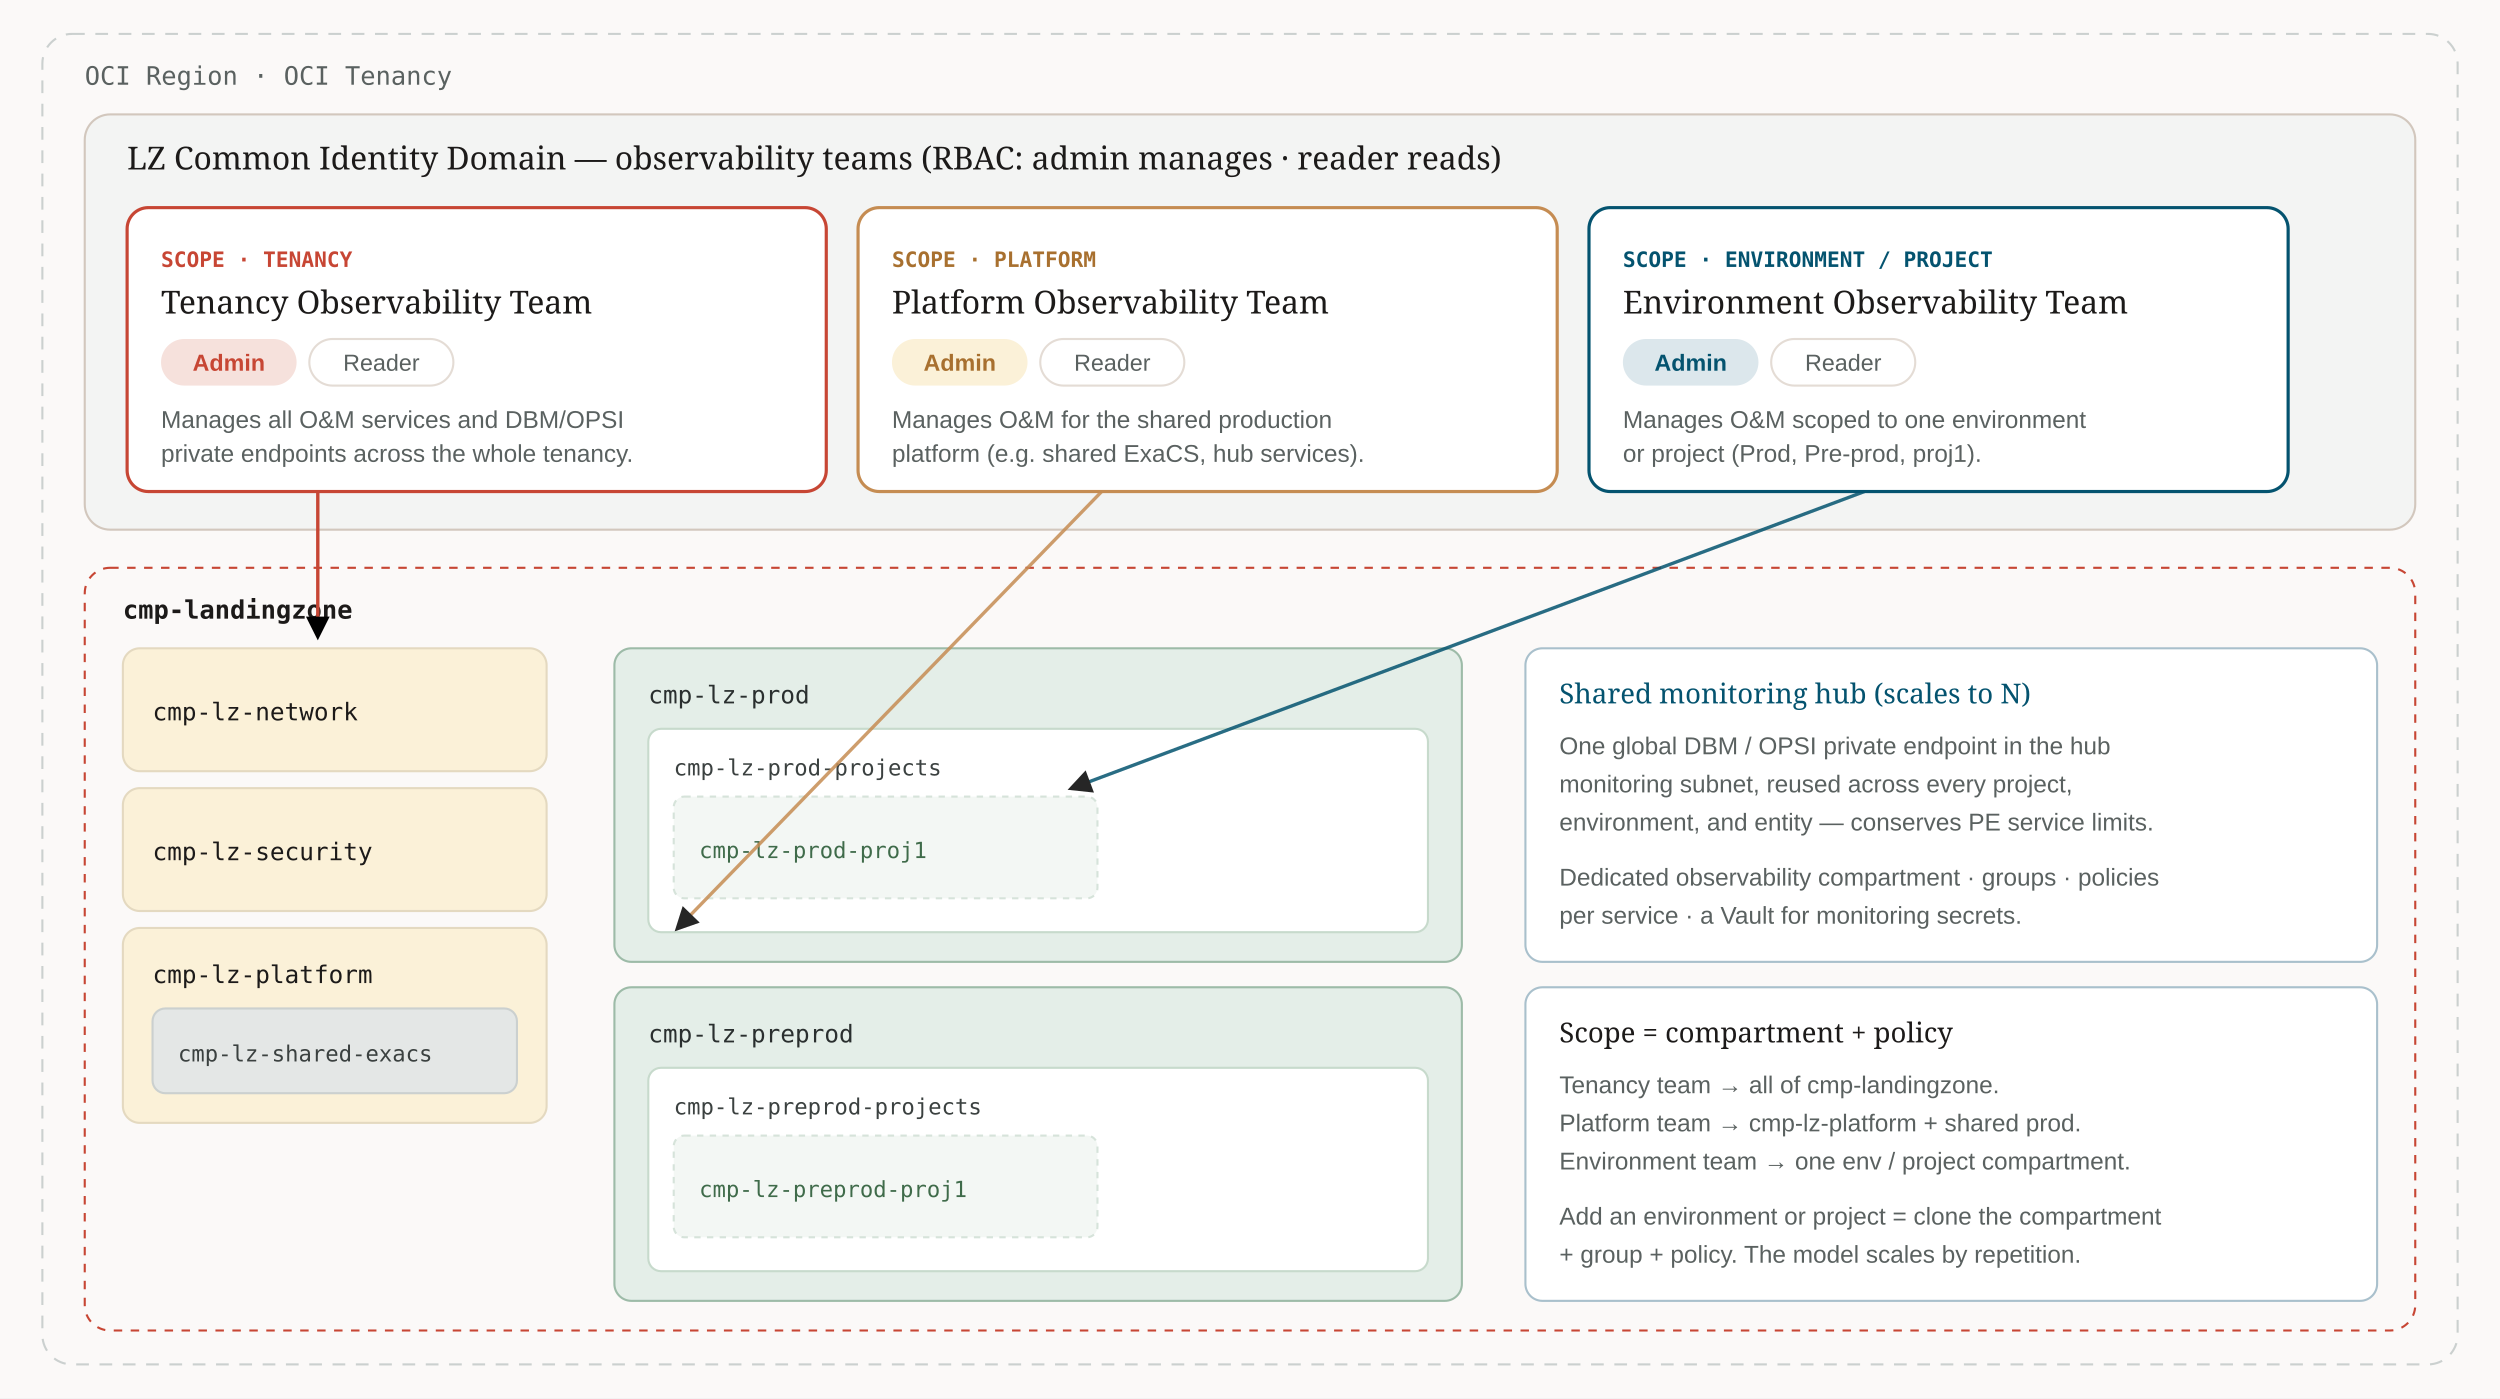
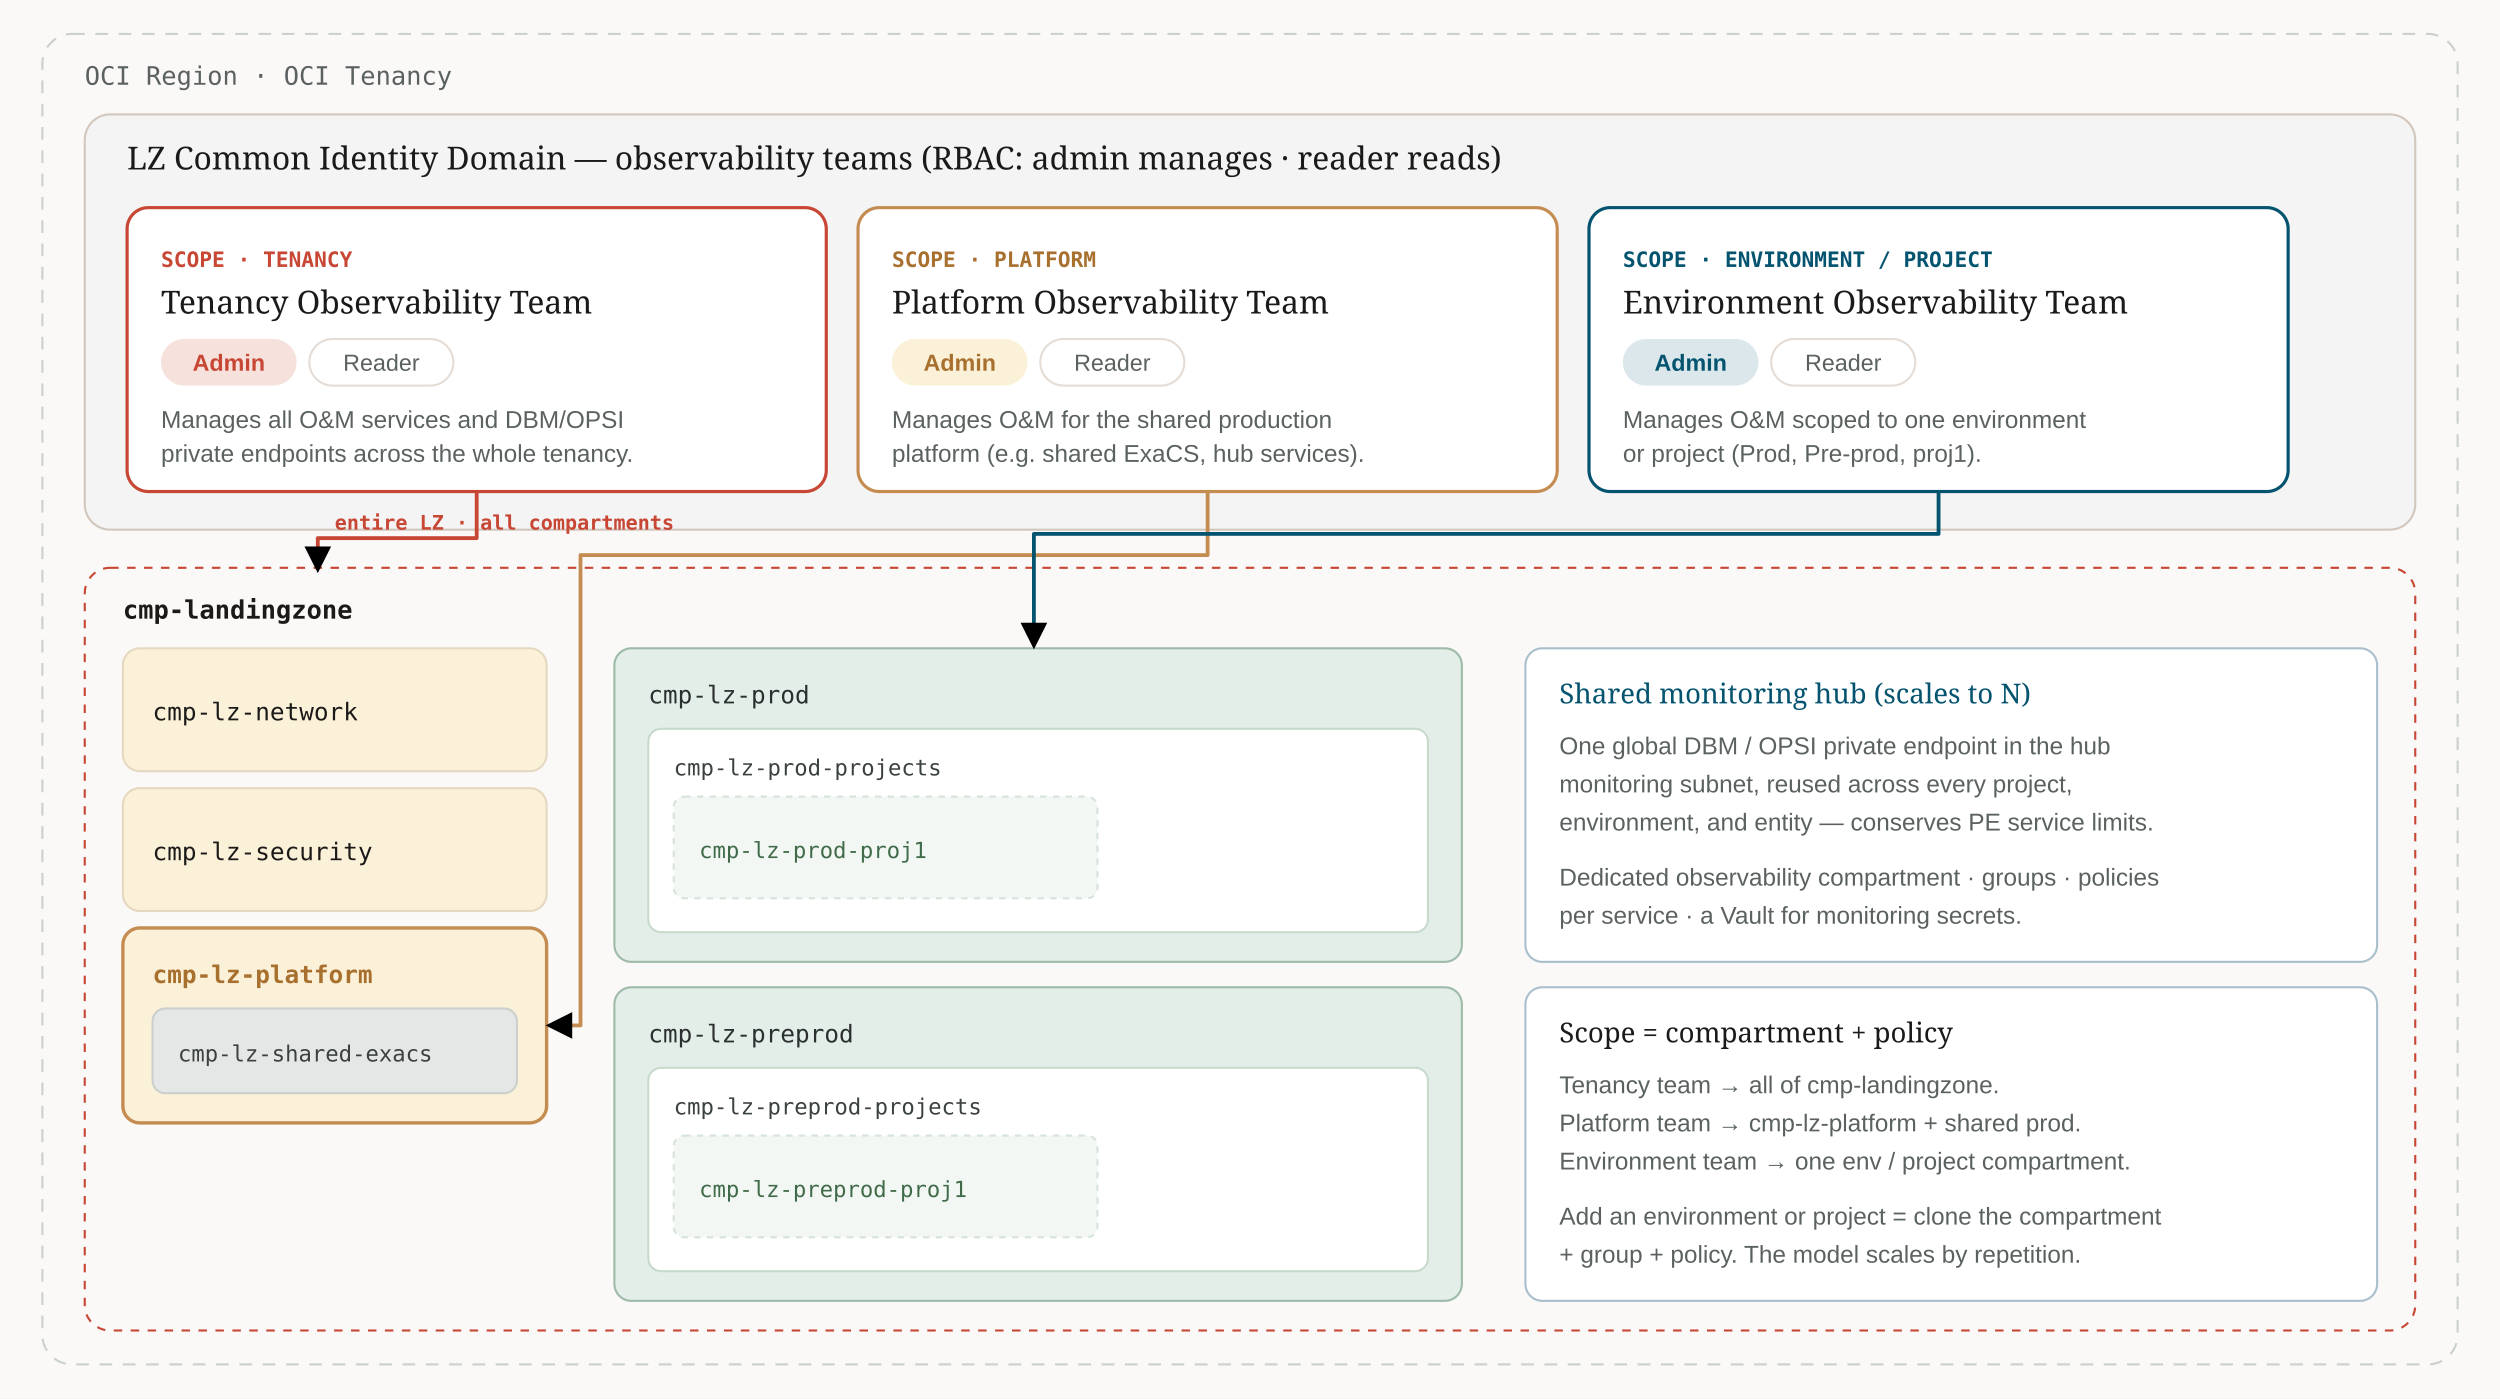
- <svg xmlns="http://www.w3.org/2000/svg" viewBox="0 0 1180 660" font-family="Figtree, Arial, sans-serif" role="img" aria-label="OCI observability IAM scoping: Tenancy, Platform, and Environment/Project observability teams (admin and reader) mapped to Landing Zone compartments under one Common Identity Domain.">
+ <svg xmlns="http://www.w3.org/2000/svg" viewBox="0 0 1180 660" font-family="Figtree, Arial, sans-serif" role="img" aria-label="OCI observability IAM scoping. Three observability teams live in one Landing Zone Common Identity Domain, each with an admin and a reader OCI group. The Tenancy Observability Team is scoped to the entire cmp-landingzone compartment and all its children. The Platform Observability Team is scoped to the cmp-lz-platform compartment, which holds shared production services such as shared ExaCS and the monitoring hub. The Environment Observability Team is scoped to a single environment compartment such as cmp-lz-prod and its projects. Scope equals compartment plus policy; adding an environment or project means cloning the compartment, group, and policy, so the model scales by repetition.">
  <defs>
    <marker id="ar" viewBox="0 0 10 10" refX="8" refY="5" markerWidth="7" markerHeight="7" orient="auto-start-reverse">
      <path d="M0 0 L10 5 L0 10 z" fill="currentColor" />
    </marker>
    <style>
      .t{font-family:Georgia,serif} .mut{fill:#5A6160} .mono{font-family:'JetBrains Mono',monospace}
      .cmp{fill:#fff;stroke:#A9C0CC;stroke-width:1.2;rx:8}
    </style>
  </defs>
  <rect width="1180" height="660" fill="#FBF9F8" />
  <rect x="20" y="16" width="1140" height="628" rx="14" fill="none" stroke="#CBD0CF" stroke-dasharray="6 5" />
  <text x="40" y="40" class="mono" font-size="12" fill="#5A6160">OCI Region · OCI Tenancy</text>
  <rect x="40" y="54" width="1100" height="196" rx="12" fill="#F3F4F3" stroke="#D2C7BD" />
  <text x="60" y="80" class="t" font-size="15" fill="#1C1A19">LZ Common Identity Domain — observability teams (RBAC: admin manages · reader reads)</text>
  <g transform="translate(60,98)">
    <rect width="330" height="134" rx="10" fill="#fff" stroke="#C74634" stroke-width="1.5" />
    <text x="16" y="28" class="mono" font-size="10" fill="#C74634" font-weight="700">SCOPE · TENANCY</text>
    <text x="16" y="50" class="t" font-size="15" fill="#1C1A19">Tenancy Observability Team</text>
    <rect x="16" y="62" width="64" height="22" rx="11" fill="#F6E1DC" />
    <text x="48" y="77" text-anchor="middle" font-size="11" fill="#C74634" font-weight="600">Admin</text>
    <rect x="86" y="62" width="68" height="22" rx="11" fill="#fff" stroke="#E4DCD5" />
    <text x="120" y="77" text-anchor="middle" font-size="11" fill="#5A6160">Reader</text>
    <text x="16" y="104" font-size="11.5" class="mut">Manages all O&amp;M services and DBM/OPSI</text>
    <text x="16" y="120" font-size="11.5" class="mut">private endpoints across the whole tenancy.</text>
  </g>
  <g transform="translate(405,98)">
    <rect width="330" height="134" rx="10" fill="#fff" stroke="#C58C52" stroke-width="1.5" />
    <text x="16" y="28" class="mono" font-size="10" fill="#A8702F" font-weight="700">SCOPE · PLATFORM</text>
    <text x="16" y="50" class="t" font-size="15" fill="#1C1A19">Platform Observability Team</text>
    <rect x="16" y="62" width="64" height="22" rx="11" fill="#FBF1D8" />
    <text x="48" y="77" text-anchor="middle" font-size="11" fill="#A8702F" font-weight="600">Admin</text>
    <rect x="86" y="62" width="68" height="22" rx="11" fill="#fff" stroke="#E4DCD5" />
    <text x="120" y="77" text-anchor="middle" font-size="11" fill="#5A6160">Reader</text>
    <text x="16" y="104" font-size="11.5" class="mut">Manages O&amp;M for the shared production</text>
    <text x="16" y="120" font-size="11.5" class="mut">platform (e.g. shared ExaCS, hub services).</text>
  </g>
  <g transform="translate(750,98)">
    <rect width="330" height="134" rx="10" fill="#fff" stroke="#04536F" stroke-width="1.5" />
    <text x="16" y="28" class="mono" font-size="10" fill="#04536F" font-weight="700">SCOPE · ENVIRONMENT / PROJECT</text>
    <text x="16" y="50" class="t" font-size="15" fill="#1C1A19">Environment Observability Team</text>
    <rect x="16" y="62" width="64" height="22" rx="11" fill="#DCE7EC" />
    <text x="48" y="77" text-anchor="middle" font-size="11" fill="#04536F" font-weight="600">Admin</text>
    <rect x="86" y="62" width="68" height="22" rx="11" fill="#fff" stroke="#E4DCD5" />
    <text x="120" y="77" text-anchor="middle" font-size="11" fill="#5A6160">Reader</text>
    <text x="16" y="104" font-size="11.5" class="mut">Manages O&amp;M scoped to one environment</text>
    <text x="16" y="120" font-size="11.5" class="mut">or project (Prod, Pre-prod, proj1).</text>
  </g>
  <rect x="40" y="268" width="1100" height="360" rx="12" fill="none" stroke="#C74634" stroke-dasharray="4 4" />
  <text x="58" y="292" class="mono" font-size="12" fill="#1C1A19" font-weight="700">cmp-landingzone</text>
  <g font-size="12" fill="#1C1A19">
    <g transform="translate(58,306)">
      <rect width="200" height="58" rx="8" fill="#FBF1D8" stroke="#E4D9C0" />
      <text x="14" y="34" class="mono" font-size="11.5">cmp-lz-network</text>
    </g>
    <g transform="translate(58,372)">
      <rect width="200" height="58" rx="8" fill="#FBF1D8" stroke="#E4D9C0" />
      <text x="14" y="34" class="mono" font-size="11.5">cmp-lz-security</text>
    </g>
    <g transform="translate(58,438)">
-       <rect width="200" height="92" rx="8" fill="#FBF1D8" stroke="#E4D9C0" />
-       <text x="14" y="26" class="mono" font-size="11.5">cmp-lz-platform</text>
+       <rect width="200" height="92" rx="8" fill="#FBF1D8" stroke="#C58C52" stroke-width="1.6" />
+       <text x="14" y="26" class="mono" font-size="11.5" fill="#A8702F" font-weight="700">cmp-lz-platform</text>
      <g transform="translate(14,38)">
        <rect width="172" height="40" rx="6" fill="#E4E7E6" stroke="#CBD0CF" />
        <text x="12" y="25" class="mono" font-size="10.5" fill="#3B4140">cmp-lz-shared-exacs</text>
      </g>
    </g>
  </g>
  <g transform="translate(290,306)">
    <rect width="400" height="148" rx="8" fill="#E4EEE8" stroke="#9DBBA8" />
    <text x="16" y="26" class="mono" font-size="11.5" fill="#2A2F2F">cmp-lz-prod</text>
    <g transform="translate(16,38)">
      <rect width="368" height="96" rx="6" fill="#fff" stroke="#C7DACC" />
      <text x="12" y="22" class="mono" font-size="10.5" fill="#3B4140">cmp-lz-prod-projects</text>
      <g transform="translate(12,32)">
        <rect width="200" height="48" rx="5" fill="#F3F7F4" stroke="#D6E3DA" stroke-dasharray="3 3" />
        <text x="12" y="29" class="mono" font-size="10.5" fill="#3F6B4A">cmp-lz-prod-proj1</text>
      </g>
    </g>
  </g>
  <g transform="translate(290,466)">
    <rect width="400" height="148" rx="8" fill="#E4EEE8" stroke="#9DBBA8" />
    <text x="16" y="26" class="mono" font-size="11.5" fill="#2A2F2F">cmp-lz-preprod</text>
    <g transform="translate(16,38)">
      <rect width="368" height="96" rx="6" fill="#fff" stroke="#C7DACC" />
      <text x="12" y="22" class="mono" font-size="10.5" fill="#3B4140">cmp-lz-preprod-projects</text>
      <g transform="translate(12,32)">
        <rect width="200" height="48" rx="5" fill="#F3F7F4" stroke="#D6E3DA" stroke-dasharray="3 3" />
        <text x="12" y="29" class="mono" font-size="10.5" fill="#3F6B4A">cmp-lz-preprod-proj1</text>
      </g>
    </g>
  </g>
  <g transform="translate(720,306)">
    <rect width="402" height="148" rx="8" fill="#fff" stroke="#A9C0CC" />
    <text x="16" y="26" class="t" font-size="13" fill="#04536F">Shared monitoring hub (scales to N)</text>
    <text x="16" y="50" font-size="11.5" class="mut">One global DBM / OPSI private endpoint in the hub</text>
    <text x="16" y="68" font-size="11.5" class="mut">monitoring subnet, reused across every project,</text>
    <text x="16" y="86" font-size="11.5" class="mut">environment, and entity — conserves PE service limits.</text>
    <text x="16" y="112" font-size="11.5" class="mut">Dedicated observability compartment · groups · policies</text>
    <text x="16" y="130" font-size="11.5" class="mut">per service · a Vault for monitoring secrets.</text>
  </g>
  <g transform="translate(720,466)">
    <rect width="402" height="148" rx="8" fill="#fff" stroke="#A9C0CC" />
    <text x="16" y="26" class="t" font-size="13" fill="#1C1A19">Scope = compartment + policy</text>
    <text x="16" y="50" font-size="11.5" class="mut">Tenancy team → all of cmp-landingzone.</text>
    <text x="16" y="68" font-size="11.5" class="mut">Platform team → cmp-lz-platform + shared prod.</text>
    <text x="16" y="86" font-size="11.5" class="mut">Environment team → one env / project compartment.</text>
    <text x="16" y="112" font-size="11.5" class="mut">Add an environment or project = clone the compartment</text>
    <text x="16" y="130" font-size="11.5" class="mut">+ group + policy. The model scales by repetition.</text>
  </g>
-   <g fill="none" stroke-width="1.6">
-     <path d="M150 232 L150 300" stroke="#C74634" marker-end="url(#ar)" color="#C74634" />
-     <path d="M520 232 L320 438" stroke="#C58C52" marker-end="url(#ar)" color="#C58C52" opacity="0.85" />
-     <path d="M880 232 L506 372" stroke="#04536F" marker-end="url(#ar)" color="#04536F" opacity="0.85" />
+   <g fill="none" stroke-width="1.8" stroke-linejoin="round">
+     <path d="M225 232 V254 H150 V268" stroke="#C74634" marker-end="url(#ar)" color="#C74634" />
+     <path d="M570 232 V262 H274 V484 H260" stroke="#C58C52" marker-end="url(#ar)" color="#C58C52" />
+     <path d="M915 232 V252 H488 V304" stroke="#04536F" marker-end="url(#ar)" color="#04536F" />
+   </g>
+   <g class="mono" font-size="9.5" font-weight="700">
+     <text x="158" y="250" fill="#C74634">entire LZ · all compartments</text>
  </g>
</svg>
